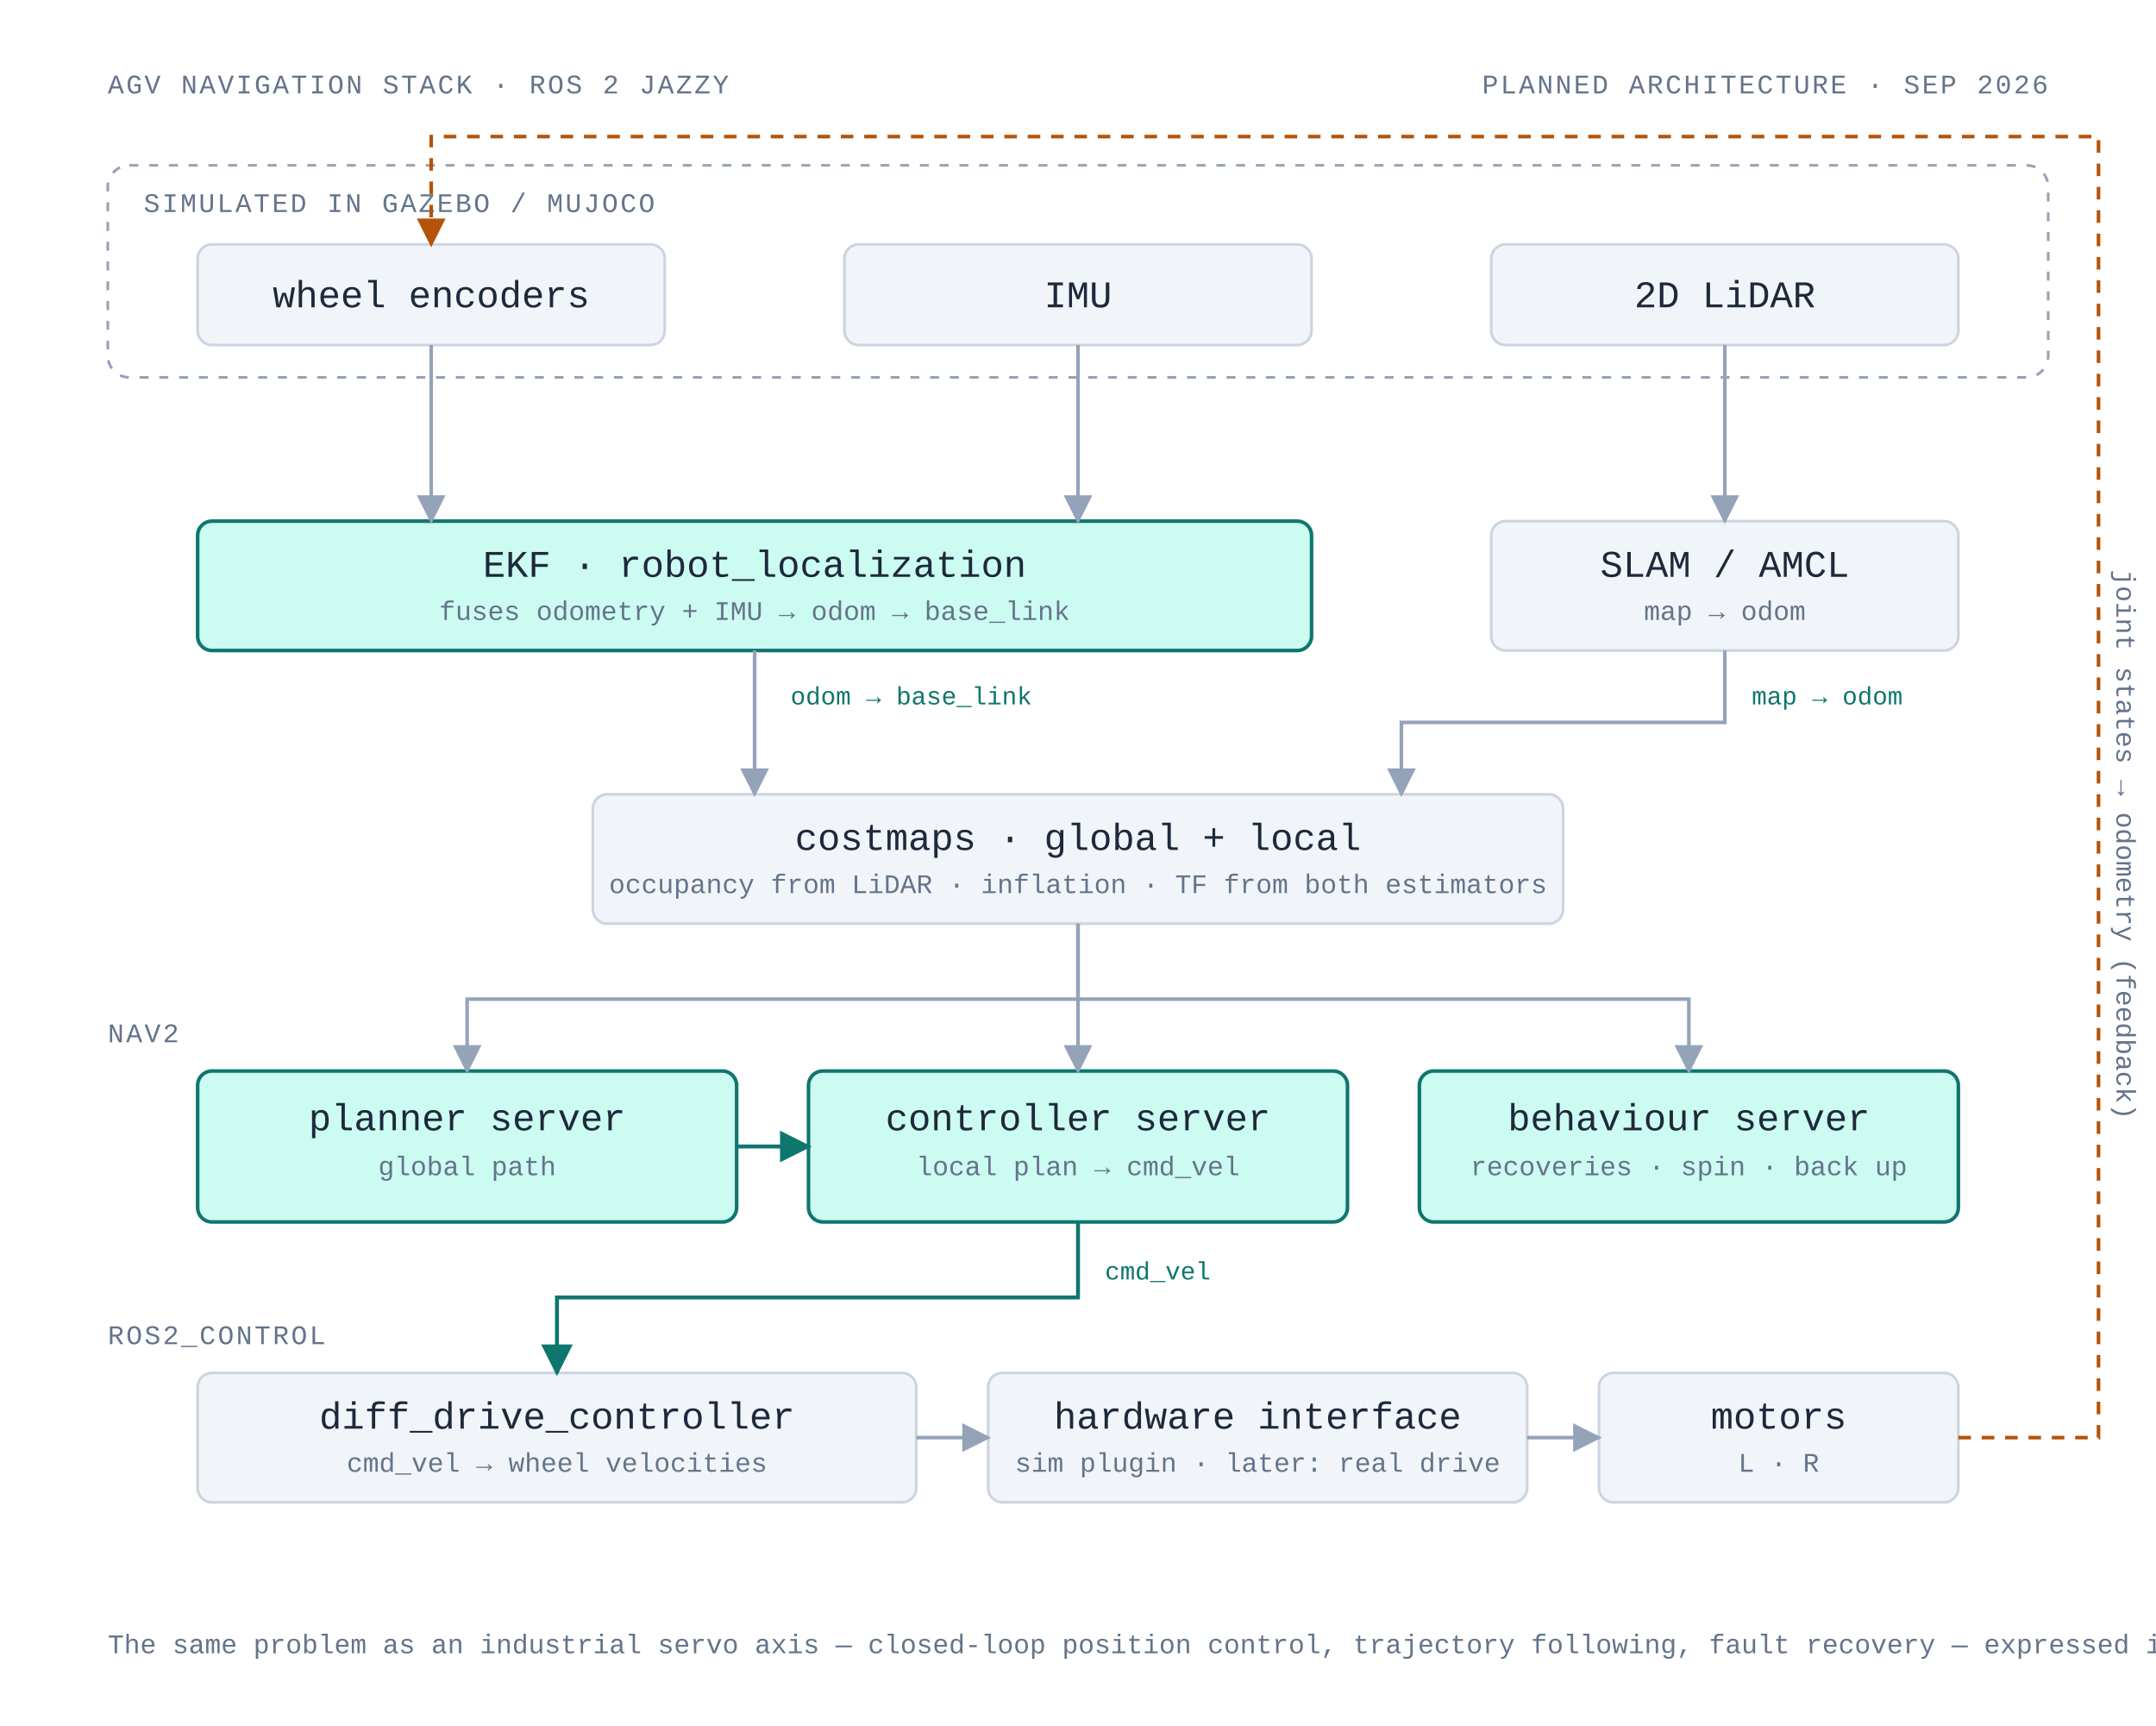
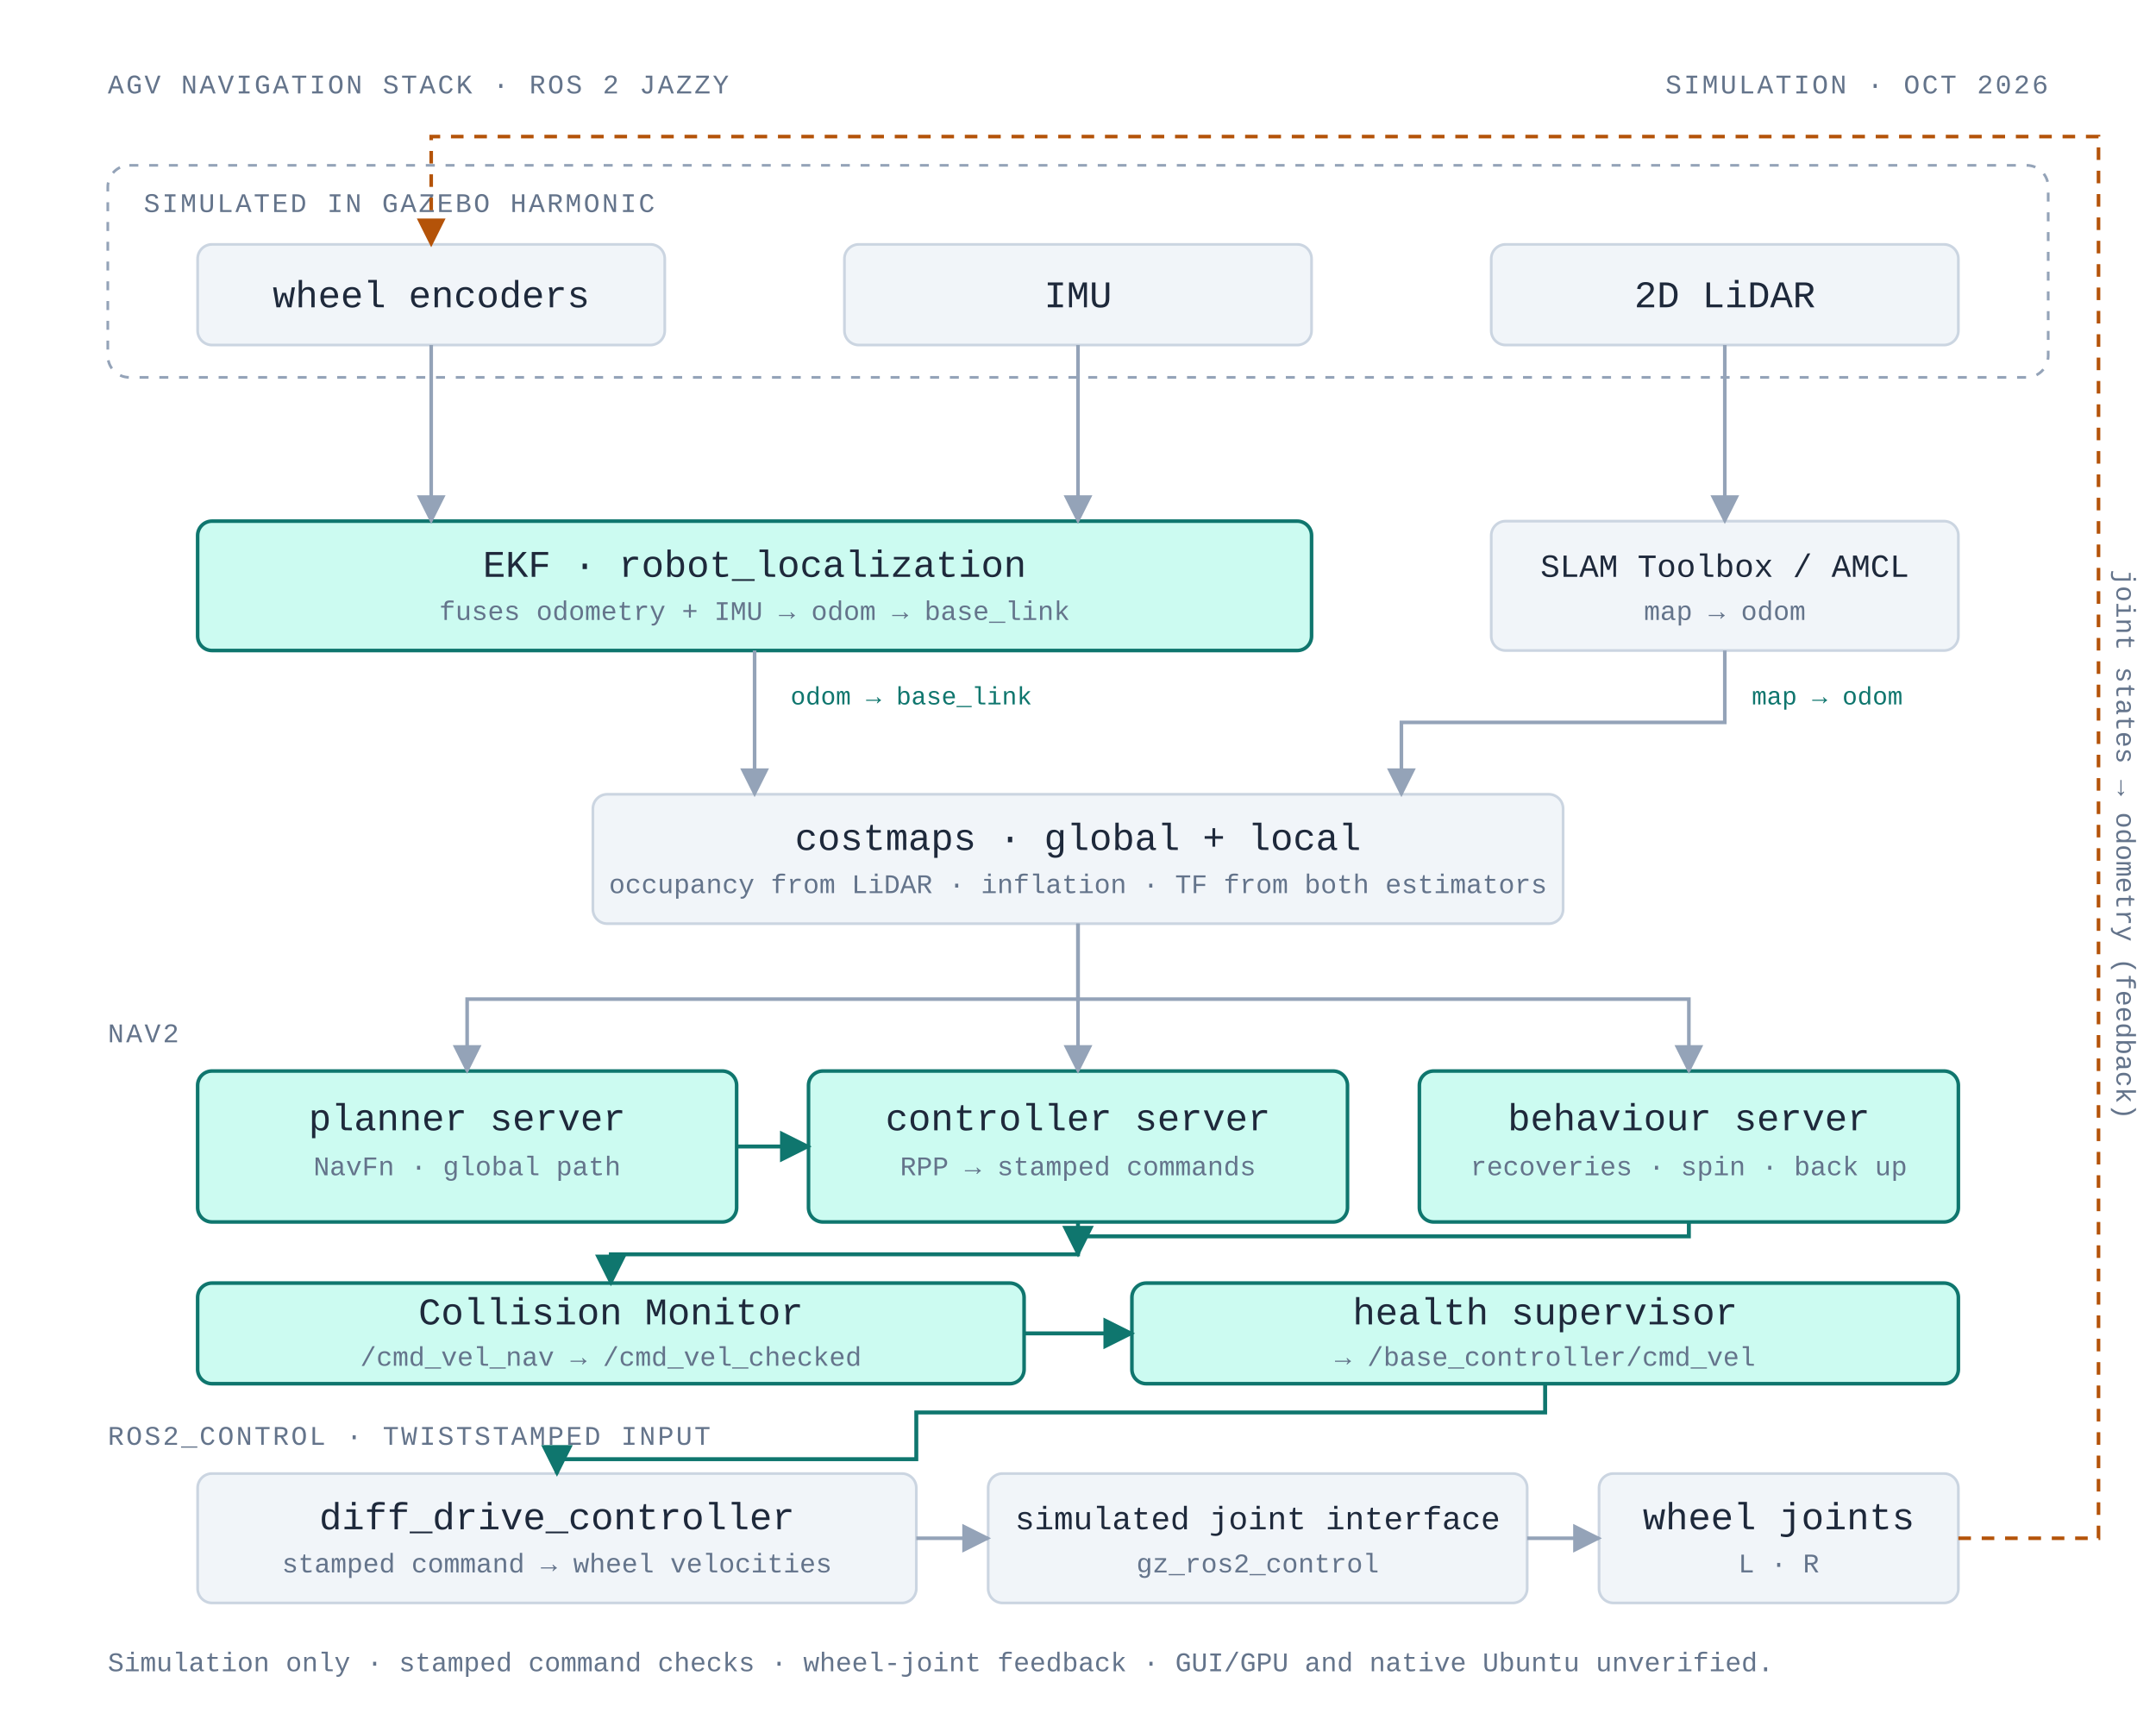
<svg xmlns="http://www.w3.org/2000/svg" viewBox="0 0 1200 960" width="1200" height="960" role="img" aria-labelledby="t d">
  <defs>
    <style>
      text { font-family: ui-monospace, SFMono-Regular, Menlo, Consolas, "Liberation Mono", monospace; fill: #334155; }
      .cap { font-size: 15px; fill: #64748b; letter-spacing: .08em; }
      .lbl { font-size: 21px; fill: #1e293b; }
      .sub { font-size: 15px; fill: #64748b; }
      .box { fill: #f1f5f9; stroke: #cbd5e1; stroke-width: 1.5; rx: 8; }
      .key { fill: #ccfbf1; stroke: #0f766e; stroke-width: 2; rx: 8; }
      .flow { stroke: #94a3b8; stroke-width: 2; fill: none; marker-end: url(#arrow); }
      .flowk { stroke: #0f766e; stroke-width: 2.2; fill: none; marker-end: url(#arrowk); }
      .fb { stroke: #b45309; stroke-width: 2; fill: none; stroke-dasharray: 7 6; marker-end: url(#arrowa); }
      .tf { font-size: 14px; fill: #0f766e; }
      .sim { fill: none; stroke: #94a3b8; stroke-width: 1.5; stroke-dasharray: 5 6; rx: 12; }
      @media (prefers-color-scheme: dark) {
        text { fill: #e2e8f0; }
        .cap, .sub { fill: #94a3b8; }
        .lbl { fill: #f1f5f9; }
        .box { fill: #1e293b; stroke: #334155; }
        .key { fill: #134e4a; stroke: #2dd4bf; }
        .flow { stroke: #64748b; }
        .flowk, .tf { stroke: #2dd4bf; }
        .tf { fill: #2dd4bf; }
        .sim { stroke: #475569; }
      }
    </style>
    <marker id="arrow" viewBox="0 0 10 10" refX="9" refY="5" markerWidth="8" markerHeight="8" orient="auto-start-reverse">
      <path d="M0,0 L10,5 L0,10 z" fill="#94a3b8" />
    </marker>
    <marker id="arrowk" viewBox="0 0 10 10" refX="9" refY="5" markerWidth="8" markerHeight="8" orient="auto-start-reverse">
      <path d="M0,0 L10,5 L0,10 z" fill="#0f766e" />
    </marker>
    <marker id="arrowa" viewBox="0 0 10 10" refX="9" refY="5" markerWidth="8" markerHeight="8" orient="auto-start-reverse">
      <path d="M0,0 L10,5 L0,10 z" fill="#b45309" />
    </marker>
  </defs>
  <text x="60" y="52" class="cap">AGV NAVIGATION STACK · ROS 2 JAZZY</text>
-   <text x="1140" y="52" class="cap" text-anchor="end">PLANNED ARCHITECTURE · SEP 2026</text>
+   <text x="1140" y="52" class="cap" text-anchor="end">SIMULATION · OCT 2026</text>
  <rect x="60" y="92" width="1080" height="118" class="sim" />
-   <text x="80" y="118" class="cap">SIMULATED IN GAZEBO / MUJOCO</text>
+   <text x="80" y="118" class="cap">SIMULATED IN GAZEBO HARMONIC</text>
  <g transform="translate(110,136)">
    <rect width="260" height="56" class="box" />
    <text x="130" y="35" class="lbl" text-anchor="middle">wheel encoders</text>
  </g>
  <g transform="translate(470,136)">
    <rect width="260" height="56" class="box" />
    <text x="130" y="35" class="lbl" text-anchor="middle">IMU</text>
  </g>
  <g transform="translate(830,136)">
    <rect width="260" height="56" class="box" />
    <text x="130" y="35" class="lbl" text-anchor="middle">2D LiDAR</text>
  </g>
  <g transform="translate(110,290)">
    <rect width="620" height="72" class="key" />
    <text x="310" y="31" class="lbl" text-anchor="middle">EKF · robot_localization</text>
    <text x="310" y="55" class="sub" text-anchor="middle">fuses odometry + IMU → odom → base_link</text>
  </g>
  <g transform="translate(830,290)">
    <rect width="260" height="72" class="box" />
-     <text x="130" y="31" class="lbl" text-anchor="middle">SLAM / AMCL</text>
+     <text x="130" y="31" class="lbl" text-anchor="middle" style="font-size:18px">SLAM Toolbox / AMCL</text>
    <text x="130" y="55" class="sub" text-anchor="middle">map → odom</text>
  </g>
  <path d="M240,192 V290" class="flow" />
  <path d="M600,192 V290" class="flow" />
  <path d="M960,192 V290" class="flow" />
  <g transform="translate(330,442)">
    <rect width="540" height="72" class="box" />
    <text x="270" y="31" class="lbl" text-anchor="middle">costmaps · global + local</text>
    <text x="270" y="55" class="sub" text-anchor="middle">occupancy from LiDAR · inflation · TF from both estimators</text>
  </g>
  <path d="M420,362 V442" class="flow" />
  <path d="M960,362 V402 H780 V442" class="flow" />
  <text x="440" y="392" class="tf">odom → base_link</text>
  <text x="975" y="392" class="tf">map → odom</text>
  <text x="60" y="580" class="cap">NAV2</text>
  <g transform="translate(110,596)">
    <rect width="300" height="84" class="key" />
    <text x="150" y="33" class="lbl" text-anchor="middle">planner server</text>
-     <text x="150" y="58" class="sub" text-anchor="middle">global path</text>
+     <text x="150" y="58" class="sub" text-anchor="middle">NavFn · global path</text>
  </g>
  <g transform="translate(450,596)">
    <rect width="300" height="84" class="key" />
    <text x="150" y="33" class="lbl" text-anchor="middle">controller server</text>
-     <text x="150" y="58" class="sub" text-anchor="middle">local plan → cmd_vel</text>
+     <text x="150" y="58" class="sub" text-anchor="middle">RPP → stamped commands</text>
  </g>
  <g transform="translate(790,596)">
    <rect width="300" height="84" class="key" />
    <text x="150" y="33" class="lbl" text-anchor="middle">behaviour server</text>
    <text x="150" y="58" class="sub" text-anchor="middle">recoveries · spin · back up</text>
  </g>
  <path d="M600,514 V556 H260 V596" class="flow" />
  <path d="M600,514 V596" class="flow" />
  <path d="M600,514 V556 H940 V596" class="flow" />
  <path d="M410,638 H450" class="flowk" />
-   <text x="60" y="748" class="cap">ROS2_CONTROL</text>
-   <g transform="translate(110,764)">
+   <g transform="translate(110,714)">
+     <rect width="460" height="56" class="key" />
+     <text x="230" y="23" class="lbl" text-anchor="middle">Collision Monitor</text>
+     <text x="230" y="46" class="sub" text-anchor="middle">/cmd_vel_nav → /cmd_vel_checked</text>
+   </g>
+   <g transform="translate(630,714)">
+     <rect width="460" height="56" class="key" />
+     <text x="230" y="23" class="lbl" text-anchor="middle">health supervisor</text>
+     <text x="230" y="46" class="sub" text-anchor="middle">→ /base_controller/cmd_vel</text>
+   </g>
+   <path d="M600,680 V698 H340 V714" class="flowk" />
+   <path d="M940,680 V688 H600 V698" class="flowk" />
+   <path d="M570,742 H630" class="flowk" />
+   <text x="60" y="804" class="cap">ROS2_CONTROL · TWISTSTAMPED INPUT</text>
+   <g transform="translate(110,820)">
    <rect width="400" height="72" class="box" />
    <text x="200" y="31" class="lbl" text-anchor="middle">diff_drive_controller</text>
-     <text x="200" y="55" class="sub" text-anchor="middle">cmd_vel → wheel velocities</text>
+     <text x="200" y="55" class="sub" text-anchor="middle">stamped command → wheel velocities</text>
  </g>
-   <g transform="translate(550,764)">
+   <g transform="translate(550,820)">
    <rect width="300" height="72" class="box" />
-     <text x="150" y="31" class="lbl" text-anchor="middle">hardware interface</text>
-     <text x="150" y="55" class="sub" text-anchor="middle">sim plugin · later: real drive</text>
+     <text x="150" y="31" class="lbl" text-anchor="middle" style="font-size:18px">simulated joint interface</text>
+     <text x="150" y="55" class="sub" text-anchor="middle">gz_ros2_control</text>
  </g>
-   <g transform="translate(890,764)">
+   <g transform="translate(890,820)">
    <rect width="200" height="72" class="box" />
-     <text x="100" y="31" class="lbl" text-anchor="middle">motors</text>
+     <text x="100" y="31" class="lbl" text-anchor="middle">wheel joints</text>
    <text x="100" y="55" class="sub" text-anchor="middle">L · R</text>
  </g>
-   <path d="M600,680 V722 H310 V764" class="flowk" />
-   <text x="615" y="712" class="tf">cmd_vel</text>
-   <path d="M510,800 H550" class="flow" />
-   <path d="M850,800 H890" class="flow" />
-   <path d="M1090,800 H1168 V76 H240 V136" class="fb" />
+   <path d="M860,770 V786 H510 V812 H310 V820" class="flowk" />
+   <path d="M510,856 H550" class="flow" />
+   <path d="M850,856 H890" class="flow" />
+   <path d="M1090,856 H1168 V76 H240 V136" class="fb" />
  <text x="1178" y="470" class="sub" transform="rotate(90 1178 470)" text-anchor="middle">joint states → odometry (feedback)</text>
-   <text x="60" y="920" class="sub">The same problem as an industrial servo axis — closed-loop position control, trajectory following, fault recovery — expressed in ROS vocabulary.</text>
+   <text x="60" y="930" class="sub">Simulation only · stamped command checks · wheel-joint feedback · GUI/GPU and native Ubuntu unverified.</text>
</svg>
